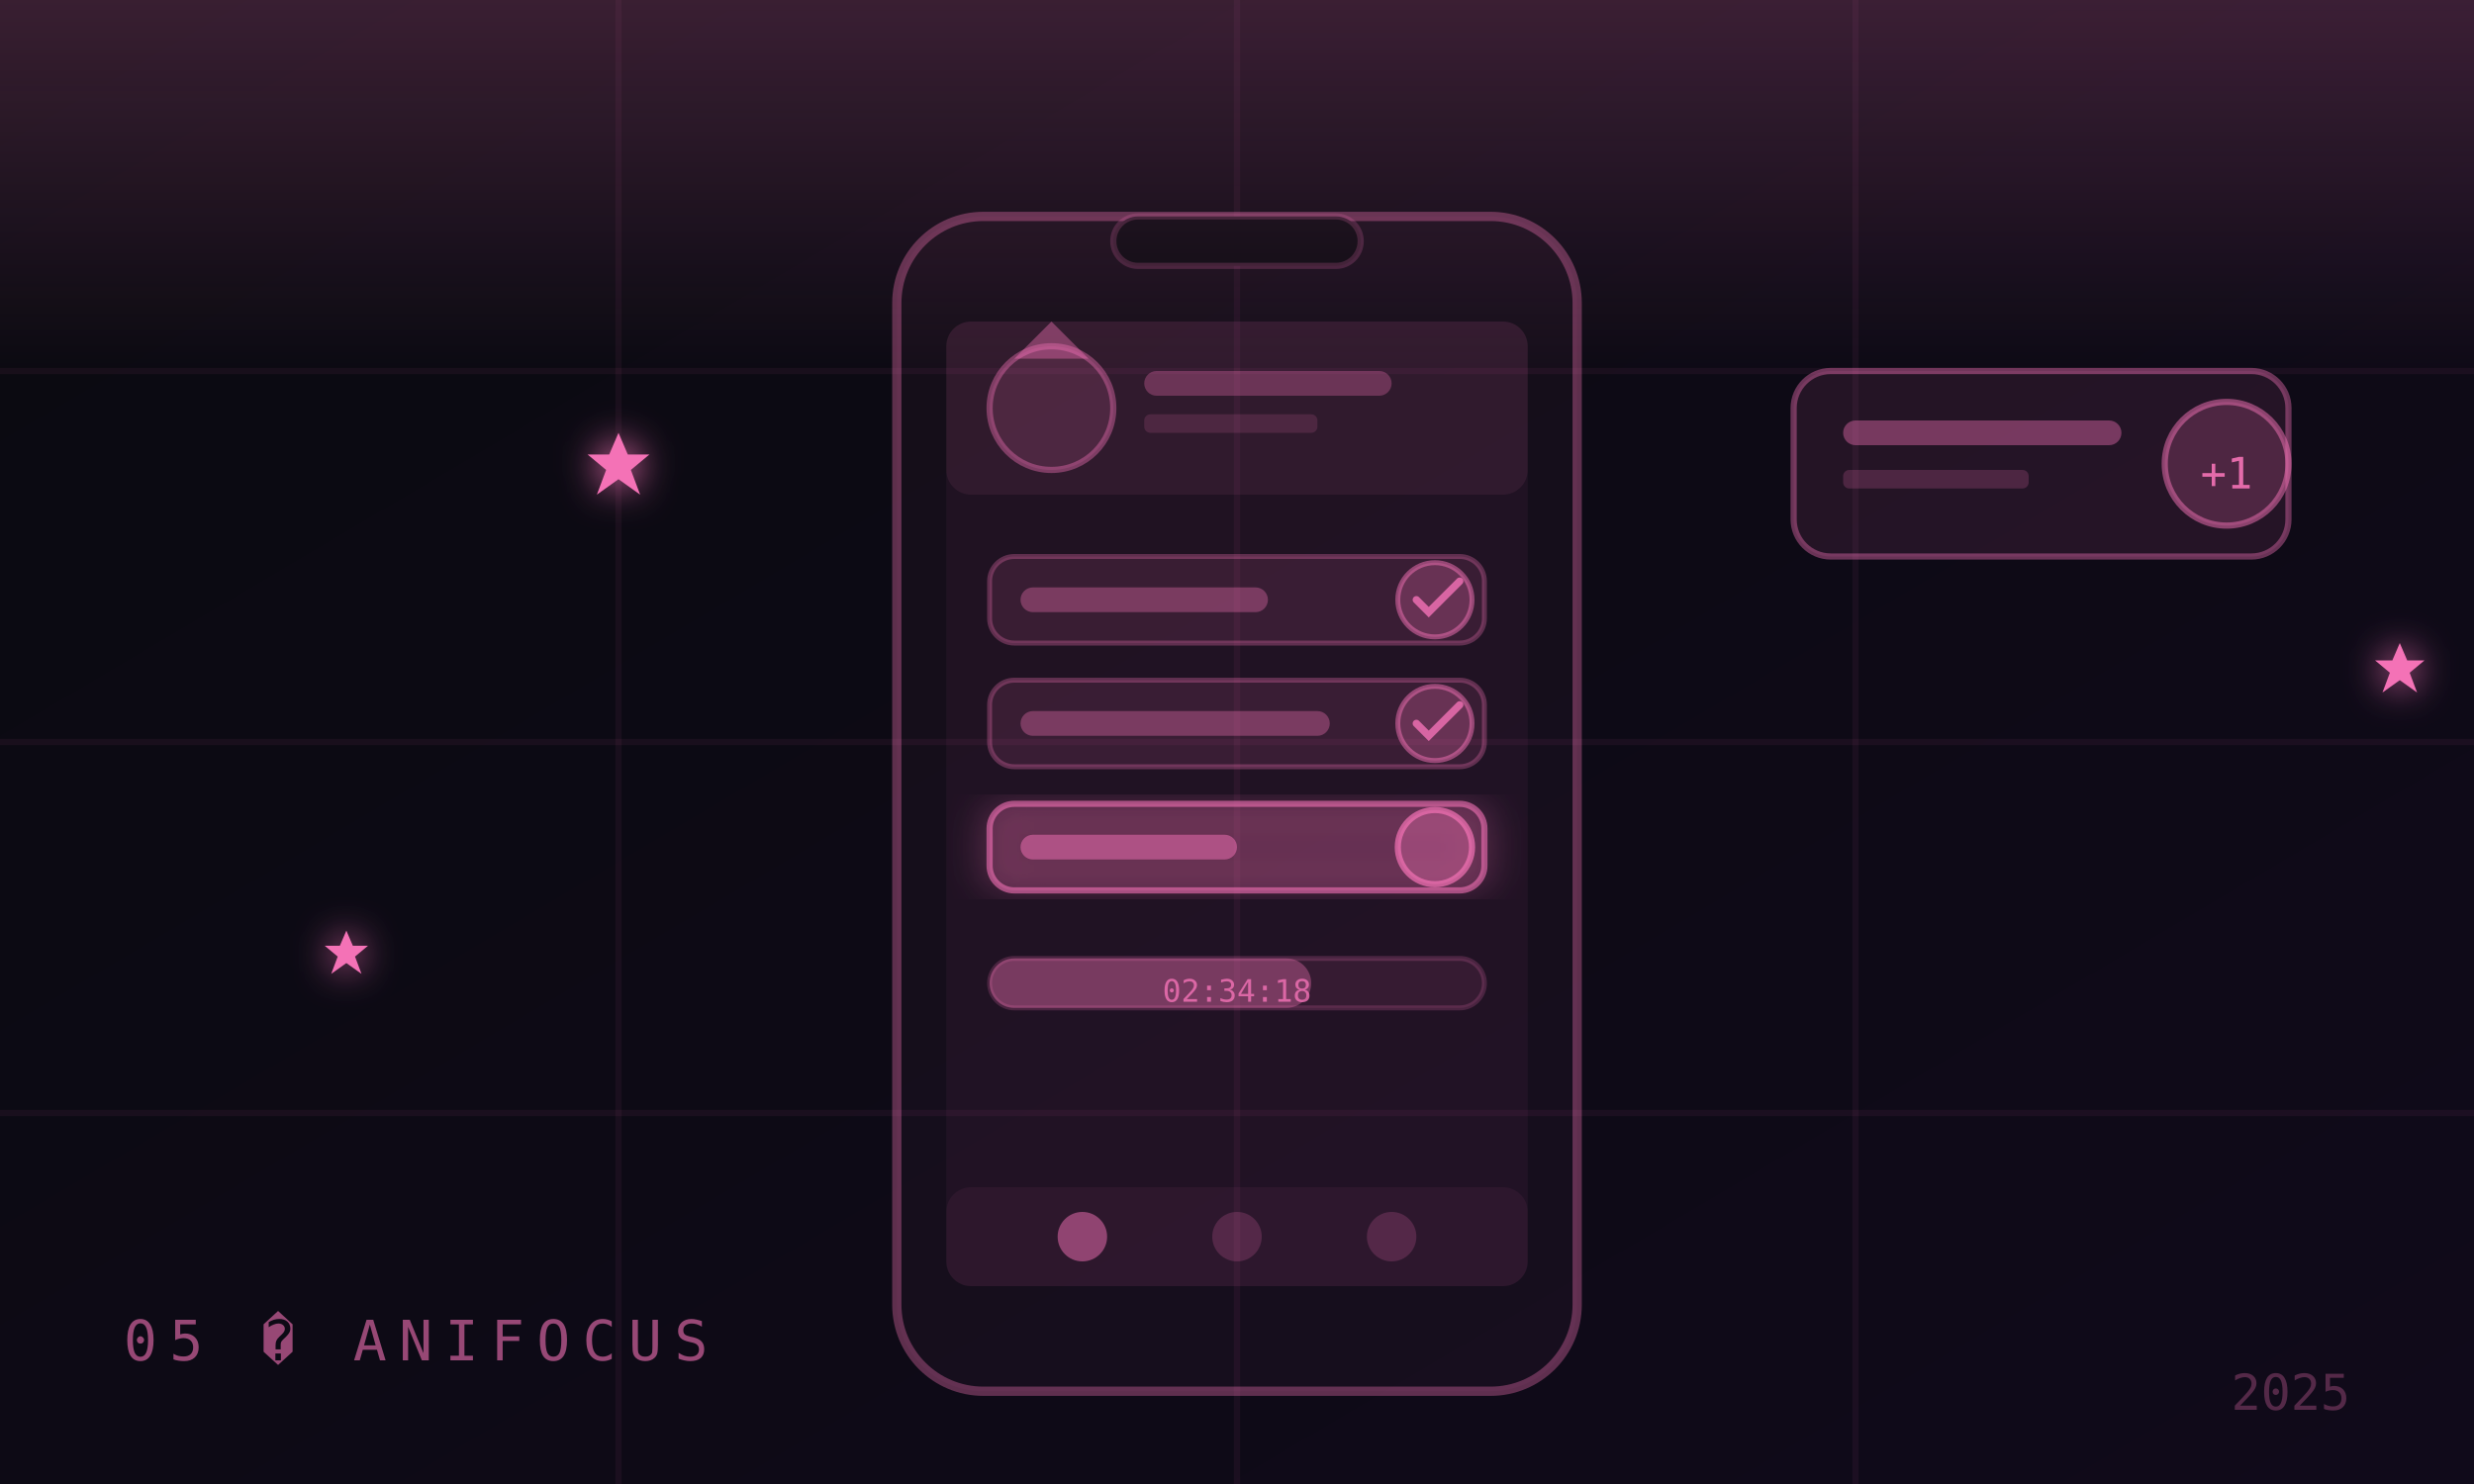
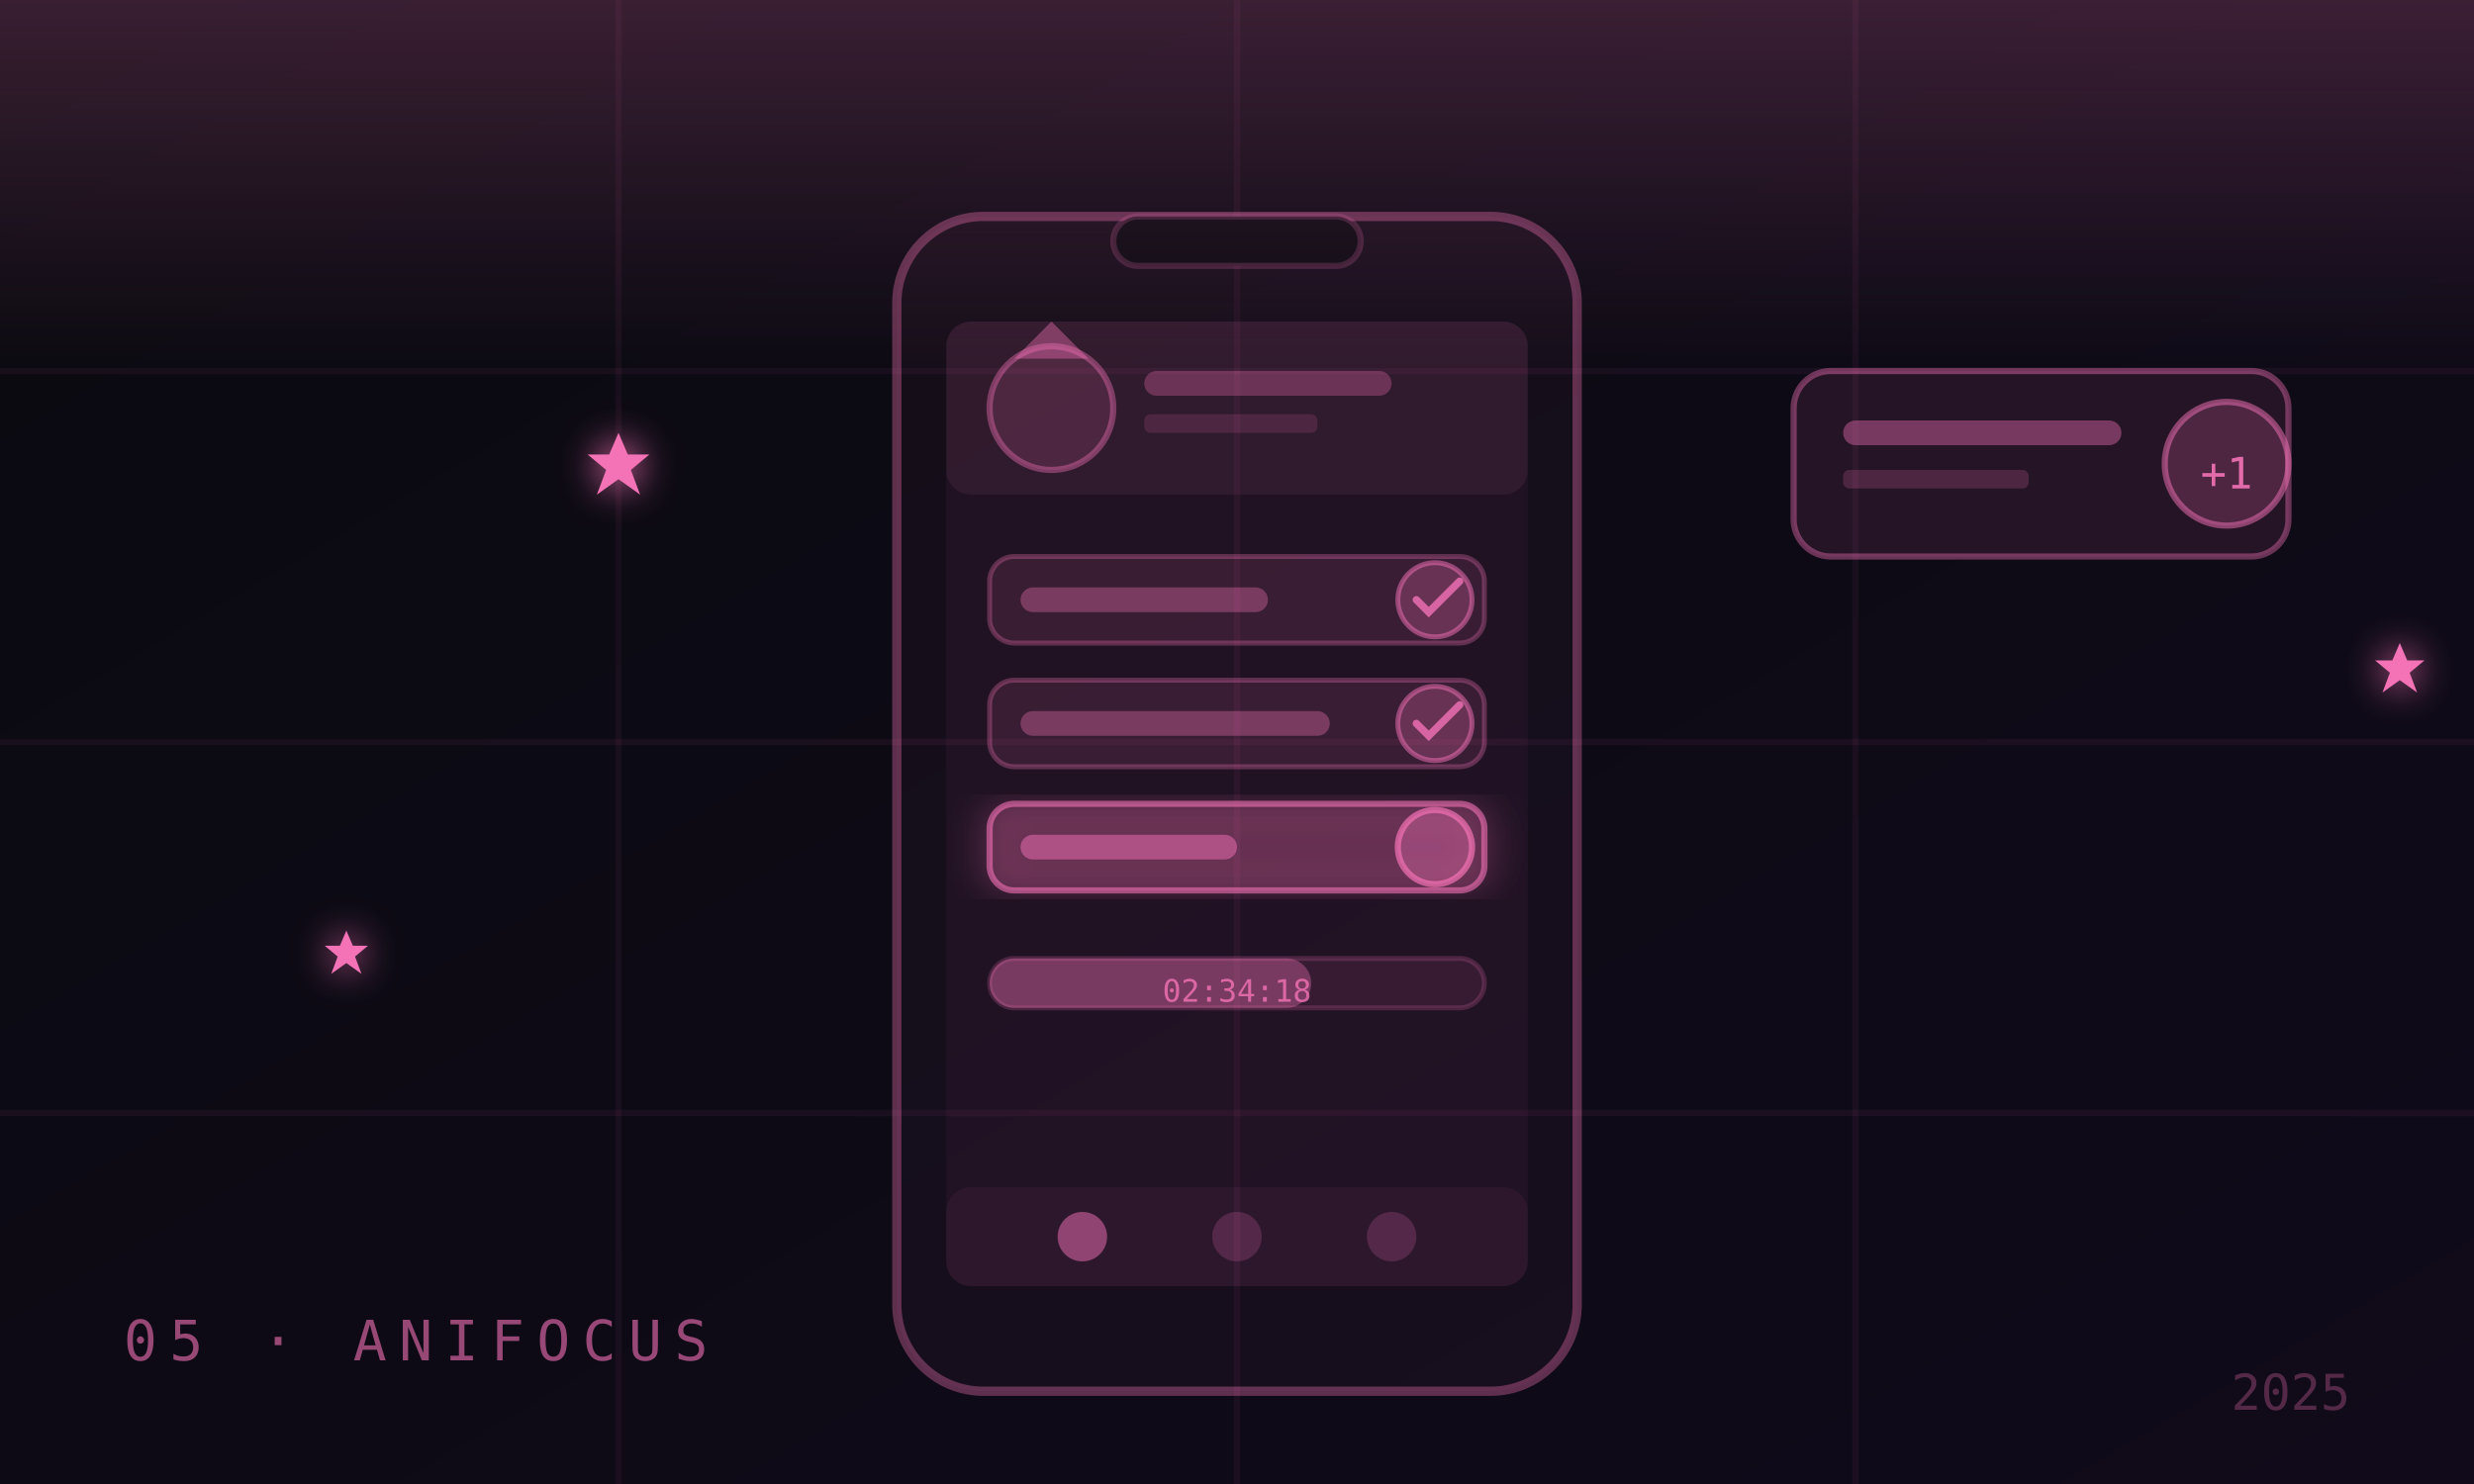
<svg xmlns="http://www.w3.org/2000/svg" viewBox="0 0 400 240" width="400" height="240">
  <defs>
    <linearGradient id="aniBg" x1="0" y1="0" x2="1" y2="1">
      <stop offset="0%" stop-color="#0a0a10" />
      <stop offset="100%" stop-color="#100a1a" />
    </linearGradient>
    <linearGradient id="aniAccent" x1="0" y1="0" x2="0" y2="1">
      <stop offset="0%" stop-color="#f472b6" stop-opacity="0.2" />
      <stop offset="100%" stop-color="#f472b6" stop-opacity="0" />
    </linearGradient>
    <filter id="aniGlow">
      <feGaussianBlur stdDeviation="3" result="blur" />
      <feMerge>
        <feMergeNode in="blur" />
        <feMergeNode in="SourceGraphic" />
      </feMerge>
    </filter>
  </defs>
  <rect width="400" height="240" fill="url(#aniBg)" />
  <g stroke="#f472b6" stroke-opacity="0.06" stroke-width="1">
    <line x1="0" y1="60" x2="400" y2="60" />
    <line x1="0" y1="120" x2="400" y2="120" />
    <line x1="0" y1="180" x2="400" y2="180" />
    <line x1="100" y1="0" x2="100" y2="240" />
    <line x1="200" y1="0" x2="200" y2="240" />
    <line x1="300" y1="0" x2="300" y2="240" />
  </g>
  <rect x="145" y="35" width="110" height="190" rx="14" fill="#f472b6" fill-opacity="0.04" stroke="#f472b6" stroke-opacity="0.35" stroke-width="1.5" />
  <rect x="180" y="35" width="40" height="8" rx="4" fill="#0a0a10" stroke="#f472b6" stroke-opacity="0.2" stroke-width="1" />
  <rect x="153" y="52" width="94" height="156" rx="4" fill="#f472b6" fill-opacity="0.05" />
  <rect x="153" y="52" width="94" height="28" rx="4" fill="#f472b6" fill-opacity="0.08" />
  <circle cx="170" cy="66" r="10" fill="#f472b6" fill-opacity="0.15" stroke="#f472b6" stroke-opacity="0.4" stroke-width="1" />
  <polygon points="164,58 170,52 176,58" fill="#f472b6" fill-opacity="0.4" />
  <rect x="185" y="60" width="40" height="4" rx="2" fill="#f472b6" fill-opacity="0.3" />
  <rect x="185" y="67" width="28" height="3" rx="1" fill="#f472b6" fill-opacity="0.15" />
  <g fill="#f472b6">
    <rect x="160" y="90" width="80" height="14" rx="4" fill="#f472b6" fill-opacity="0.12" stroke="#f472b6" stroke-opacity="0.3" stroke-width="0.8" />
    <rect x="165" y="95" width="40" height="4" rx="2" fill="#f472b6" fill-opacity="0.35" />
    <circle cx="232" cy="97" r="6" fill="#f472b6" fill-opacity="0.25" stroke="#f472b6" stroke-opacity="0.5" stroke-width="0.8" />
    <path d="M229,97 L231,99 L236,94" stroke="#f472b6" stroke-opacity="0.8" stroke-width="1.2" fill="none" stroke-linecap="round" />
    <rect x="160" y="110" width="80" height="14" rx="4" fill="#f472b6" fill-opacity="0.12" stroke="#f472b6" stroke-opacity="0.3" stroke-width="0.8" />
    <rect x="165" y="115" width="50" height="4" rx="2" fill="#f472b6" fill-opacity="0.35" />
    <circle cx="232" cy="117" r="6" fill="#f472b6" fill-opacity="0.25" stroke="#f472b6" stroke-opacity="0.5" stroke-width="0.8" />
    <path d="M229,117 L231,119 L236,114" stroke="#f472b6" stroke-opacity="0.8" stroke-width="1.2" fill="none" stroke-linecap="round" />
    <rect x="160" y="130" width="80" height="14" rx="4" fill="#f472b6" fill-opacity="0.18" stroke="#f472b6" stroke-opacity="0.6" stroke-width="1" filter="url(#aniGlow)" />
    <rect x="165" y="135" width="35" height="4" rx="2" fill="#f472b6" fill-opacity="0.5" />
    <circle cx="232" cy="137" r="6" fill="#f472b6" fill-opacity="0.35" stroke="#f472b6" stroke-opacity="0.7" stroke-width="1" />
  </g>
  <rect x="160" y="155" width="80" height="8" rx="4" fill="#f472b6" fill-opacity="0.1" stroke="#f472b6" stroke-opacity="0.2" stroke-width="0.8" />
  <rect x="160" y="155" width="52" height="8" rx="4" fill="#f472b6" fill-opacity="0.35" />
  <text x="200" y="162" font-family="monospace" font-size="5" fill="#f472b6" fill-opacity="0.8" text-anchor="middle">02:34:18</text>
  <rect x="153" y="192" width="94" height="16" rx="4" fill="#f472b6" fill-opacity="0.06" />
  <circle cx="175" cy="200" r="4" fill="#f472b6" fill-opacity="0.5" />
  <circle cx="200" cy="200" r="4" fill="#f472b6" fill-opacity="0.2" />
  <circle cx="225" cy="200" r="4" fill="#f472b6" fill-opacity="0.2" />
  <g fill="#f472b6" filter="url(#aniGlow)">
    <polygon points="100,80 103,87 110,87 104,92 107,100 100,95 93,100 96,92 90,87 97,87" transform="scale(0.5) translate(100, 60)" />
    <polygon points="100,80 103,87 110,87 104,92 107,100 100,95 93,100 96,92 90,87 97,87" transform="scale(0.4) translate(870, 180)" />
    <polygon points="100,80 103,87 110,87 104,92 107,100 100,95 93,100 96,92 90,87 97,87" transform="scale(0.35) translate(60, 350)" />
  </g>
  <rect x="290" y="60" width="80" height="30" rx="6" fill="#f472b6" fill-opacity="0.1" stroke="#f472b6" stroke-opacity="0.4" stroke-width="1" />
  <rect x="298" y="68" width="45" height="4" rx="2" fill="#f472b6" fill-opacity="0.4" />
  <rect x="298" y="76" width="30" height="3" rx="1" fill="#f472b6" fill-opacity="0.2" />
  <circle cx="360" cy="75" r="10" fill="#f472b6" fill-opacity="0.2" stroke="#f472b6" stroke-opacity="0.5" stroke-width="1" />
  <text x="360" y="79" font-family="monospace" font-size="7" fill="#f472b6" fill-opacity="0.9" text-anchor="middle">+1</text>
  <rect x="0" y="0" width="400" height="60" fill="url(#aniAccent)" />
-   <text x="20" y="220" font-family="monospace" font-size="9" fill="#f472b6" fill-opacity="0.6" letter-spacing="2">05 � ANIFOCUS</text>
+   <text x="20" y="220" font-family="monospace" font-size="9" fill="#f472b6" fill-opacity="0.6" letter-spacing="2">05 · ANIFOCUS</text>
  <text x="380" y="228" font-family="monospace" font-size="8" fill="#f472b6" fill-opacity="0.3" text-anchor="end">2025</text>
</svg>
